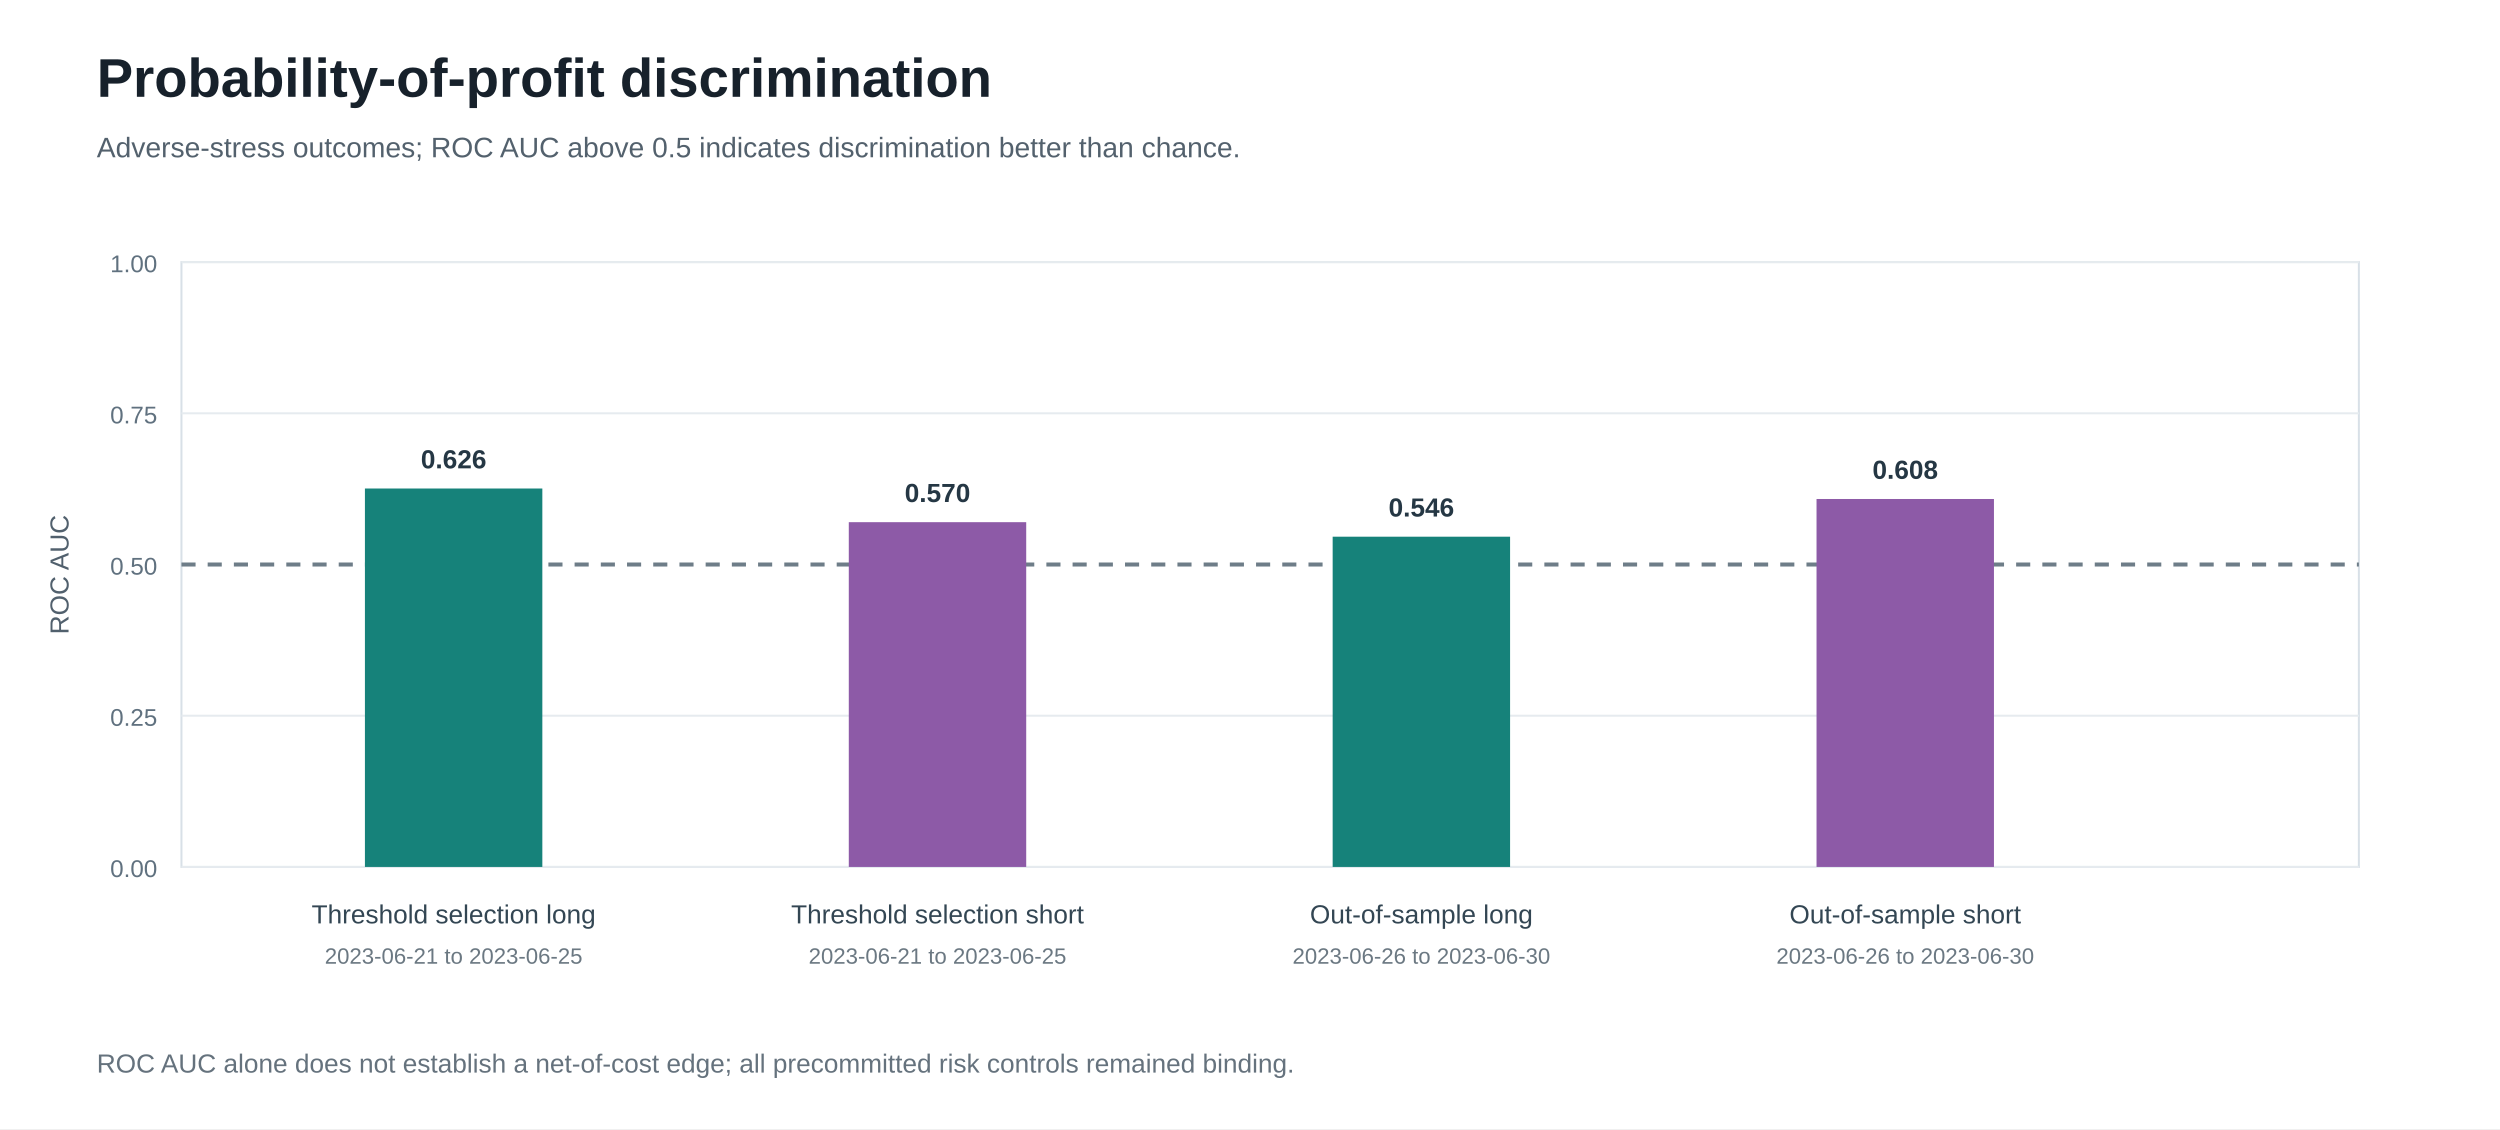
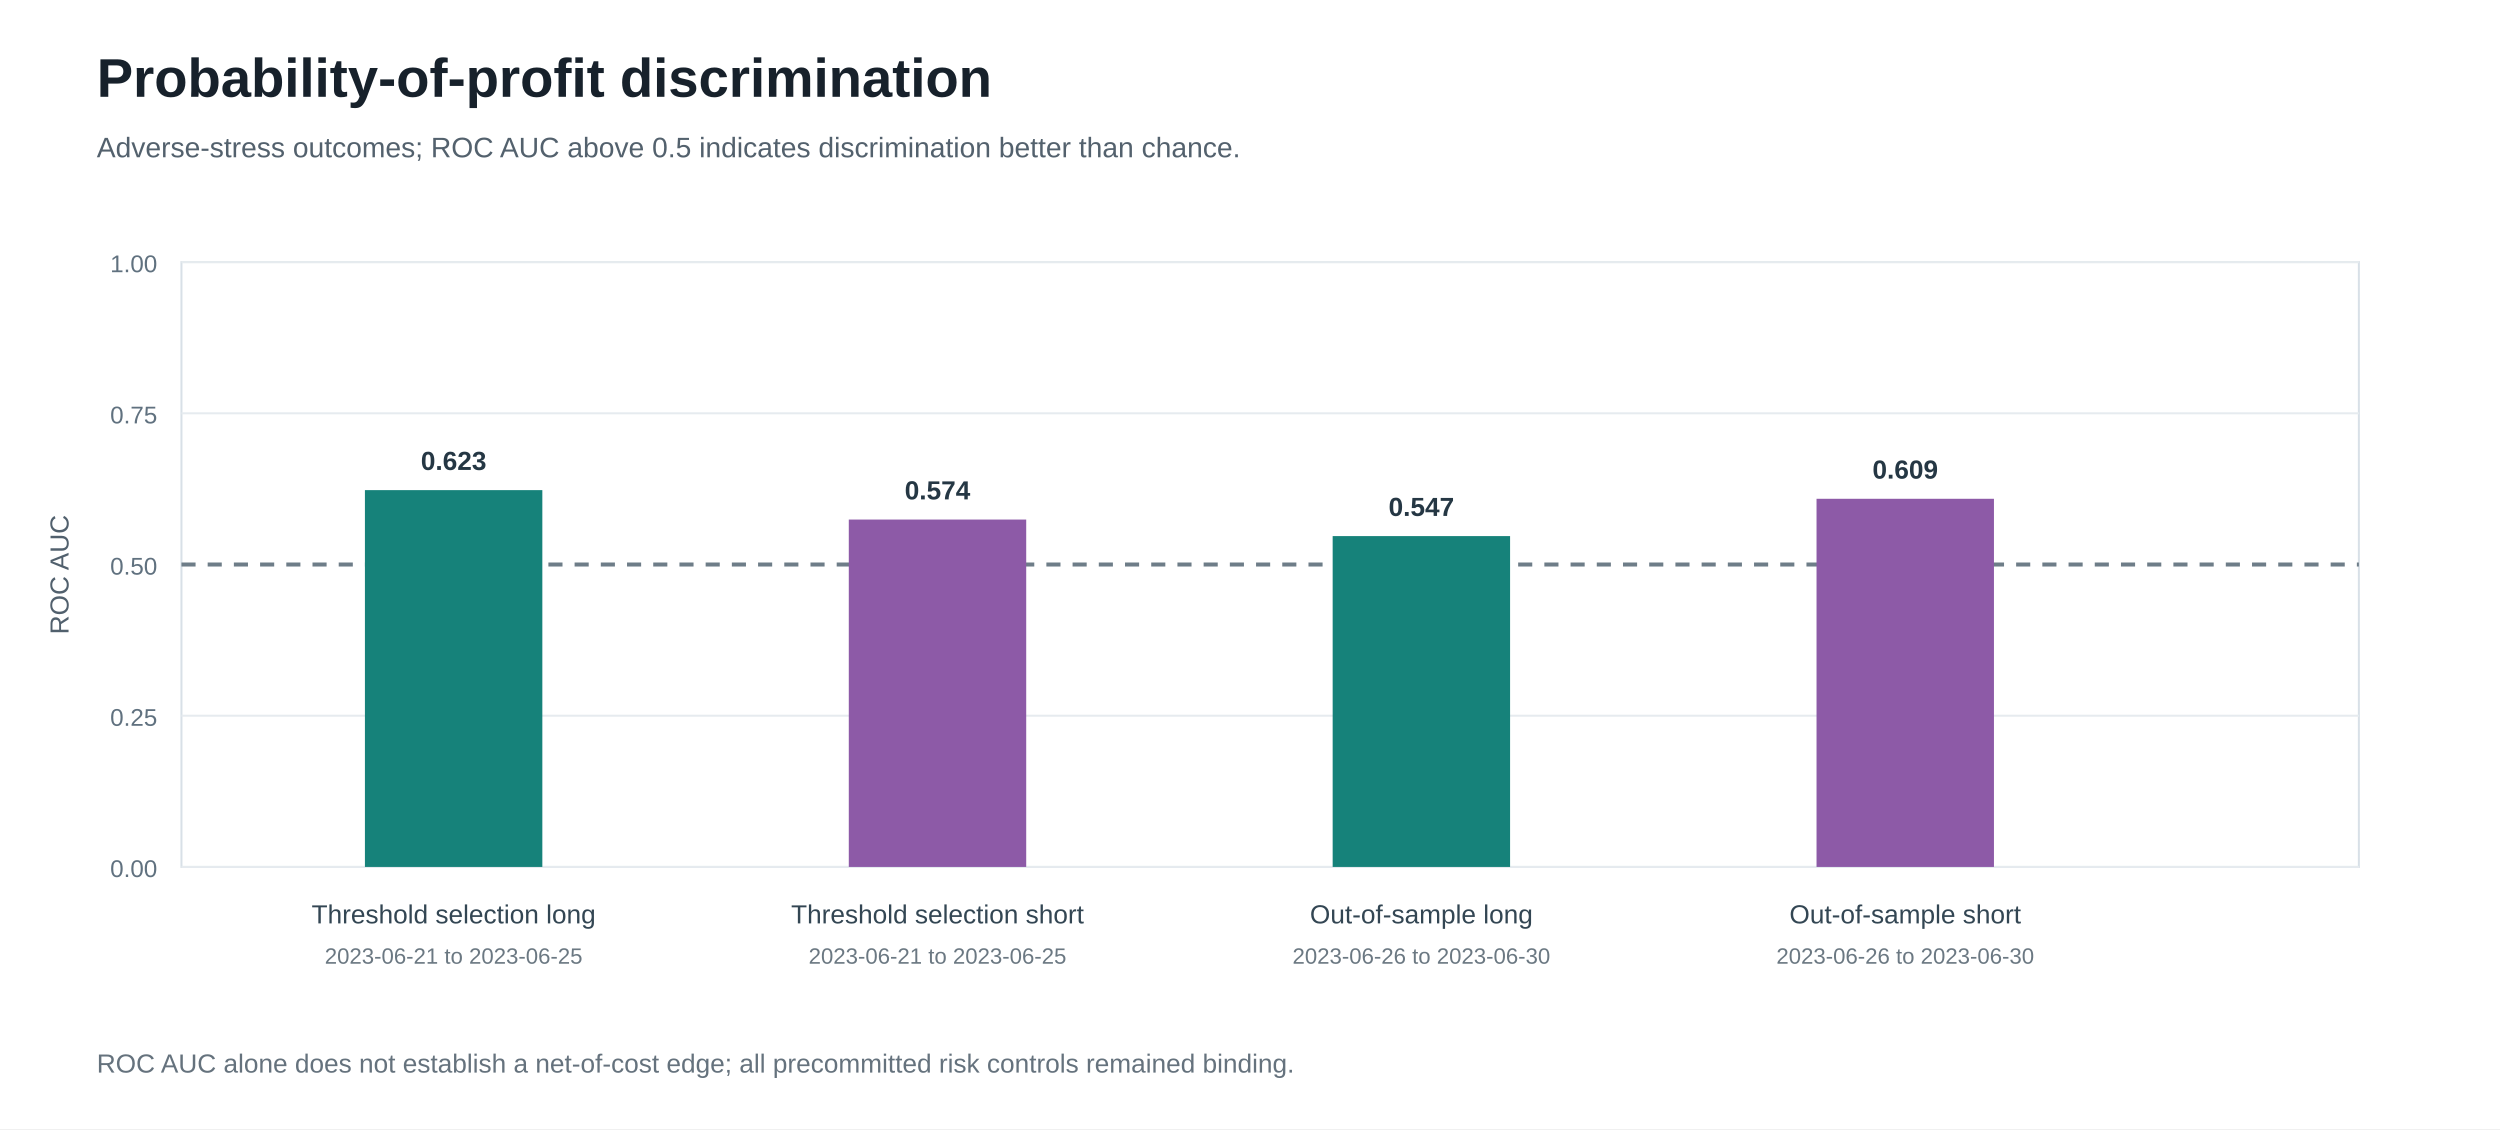
<svg xmlns="http://www.w3.org/2000/svg" width="1240" height="560" viewBox="0 0 1240 560" role="img" aria-labelledby="title desc">
  <rect width="100%" height="100%" fill="#ffffff" />
  <text x="48" y="48" font-family="Segoe UI, Arial, sans-serif" font-size="27" font-weight="700" fill="#17212b">Probability-of-profit discrimination</text>
  <text x="48" y="78" font-family="Segoe UI, Arial, sans-serif" font-size="14" fill="#53616d">Adverse-stress outcomes; ROC AUC above 0.5 indicates discrimination better than chance.</text>
  <rect x="90" y="130" width="1080" height="300" fill="#ffffff" stroke="#d8e0e7" />
  <line x1="90" y1="430.0" x2="1170" y2="430.0" stroke="#e6ebef" stroke-width="1" stroke-dasharray="none" />
  <text x="78" y="435.0" text-anchor="end" font-family="Segoe UI, Arial, sans-serif" font-size="12" fill="#60717f">0.00</text>
  <line x1="90" y1="355.0" x2="1170" y2="355.0" stroke="#e6ebef" stroke-width="1" stroke-dasharray="none" />
  <text x="78" y="360.0" text-anchor="end" font-family="Segoe UI, Arial, sans-serif" font-size="12" fill="#60717f">0.25</text>
  <line x1="90" y1="280.0" x2="1170" y2="280.0" stroke="#6e7d88" stroke-width="2" stroke-dasharray="7 6" />
  <text x="78" y="285.0" text-anchor="end" font-family="Segoe UI, Arial, sans-serif" font-size="12" fill="#60717f">0.50</text>
  <line x1="90" y1="205.0" x2="1170" y2="205.0" stroke="#e6ebef" stroke-width="1" stroke-dasharray="none" />
  <text x="78" y="210.0" text-anchor="end" font-family="Segoe UI, Arial, sans-serif" font-size="12" fill="#60717f">0.75</text>
  <line x1="90" y1="130.0" x2="1170" y2="130.0" stroke="#e6ebef" stroke-width="1" stroke-dasharray="none" />
  <text x="78" y="135.0" text-anchor="end" font-family="Segoe UI, Arial, sans-serif" font-size="12" fill="#60717f">1.00</text>
-   <rect x="181.0" y="242.3" width="88" height="187.7" fill="#16827a" />
-   <text x="225.0" y="232.3" text-anchor="middle" font-family="Segoe UI, Arial, sans-serif" font-size="13" font-weight="700" fill="#253744">0.626</text>
+   <rect x="181.0" y="243.1" width="88" height="186.9" fill="#16827a" />
+   <text x="225.0" y="233.1" text-anchor="middle" font-family="Segoe UI, Arial, sans-serif" font-size="13" font-weight="700" fill="#253744">0.623</text>
  <text x="225.0" y="458" text-anchor="middle" font-family="Segoe UI, Arial, sans-serif" font-size="13" fill="#334653">Threshold selection long</text>
  <text x="225.0" y="478" text-anchor="middle" font-family="Segoe UI, Arial, sans-serif" font-size="11" fill="#6b7882">2023-06-21 to 2023-06-25</text>
-   <rect x="421.0" y="259.0" width="88" height="171.0" fill="#8d5aa7" />
-   <text x="465.0" y="249.0" text-anchor="middle" font-family="Segoe UI, Arial, sans-serif" font-size="13" font-weight="700" fill="#253744">0.570</text>
+   <rect x="421.0" y="257.7" width="88" height="172.3" fill="#8d5aa7" />
+   <text x="465.0" y="247.7" text-anchor="middle" font-family="Segoe UI, Arial, sans-serif" font-size="13" font-weight="700" fill="#253744">0.574</text>
  <text x="465.0" y="458" text-anchor="middle" font-family="Segoe UI, Arial, sans-serif" font-size="13" fill="#334653">Threshold selection short</text>
  <text x="465.0" y="478" text-anchor="middle" font-family="Segoe UI, Arial, sans-serif" font-size="11" fill="#6b7882">2023-06-21 to 2023-06-25</text>
-   <rect x="661.0" y="266.2" width="88" height="163.8" fill="#16827a" />
-   <text x="705.0" y="256.2" text-anchor="middle" font-family="Segoe UI, Arial, sans-serif" font-size="13" font-weight="700" fill="#253744">0.546</text>
+   <rect x="661.0" y="265.9" width="88" height="164.1" fill="#16827a" />
+   <text x="705.0" y="255.9" text-anchor="middle" font-family="Segoe UI, Arial, sans-serif" font-size="13" font-weight="700" fill="#253744">0.547</text>
  <text x="705.0" y="458" text-anchor="middle" font-family="Segoe UI, Arial, sans-serif" font-size="13" fill="#334653">Out-of-sample long</text>
  <text x="705.0" y="478" text-anchor="middle" font-family="Segoe UI, Arial, sans-serif" font-size="11" fill="#6b7882">2023-06-26 to 2023-06-30</text>
-   <rect x="901.0" y="247.5" width="88" height="182.5" fill="#8d5aa7" />
-   <text x="945.0" y="237.5" text-anchor="middle" font-family="Segoe UI, Arial, sans-serif" font-size="13" font-weight="700" fill="#253744">0.608</text>
+   <rect x="901.0" y="247.4" width="88" height="182.6" fill="#8d5aa7" />
+   <text x="945.0" y="237.4" text-anchor="middle" font-family="Segoe UI, Arial, sans-serif" font-size="13" font-weight="700" fill="#253744">0.609</text>
  <text x="945.0" y="458" text-anchor="middle" font-family="Segoe UI, Arial, sans-serif" font-size="13" fill="#334653">Out-of-sample short</text>
  <text x="945.0" y="478" text-anchor="middle" font-family="Segoe UI, Arial, sans-serif" font-size="11" fill="#6b7882">2023-06-26 to 2023-06-30</text>
  <text x="34" y="285" transform="rotate(-90 34 285)" text-anchor="middle" font-family="Segoe UI, Arial, sans-serif" font-size="13" fill="#51606d">ROC AUC</text>
  <text x="48" y="532" font-family="Segoe UI, Arial, sans-serif" font-size="13" fill="#65727d">ROC AUC alone does not establish a net-of-cost edge; all precommitted risk controls remained binding.</text>
</svg>
